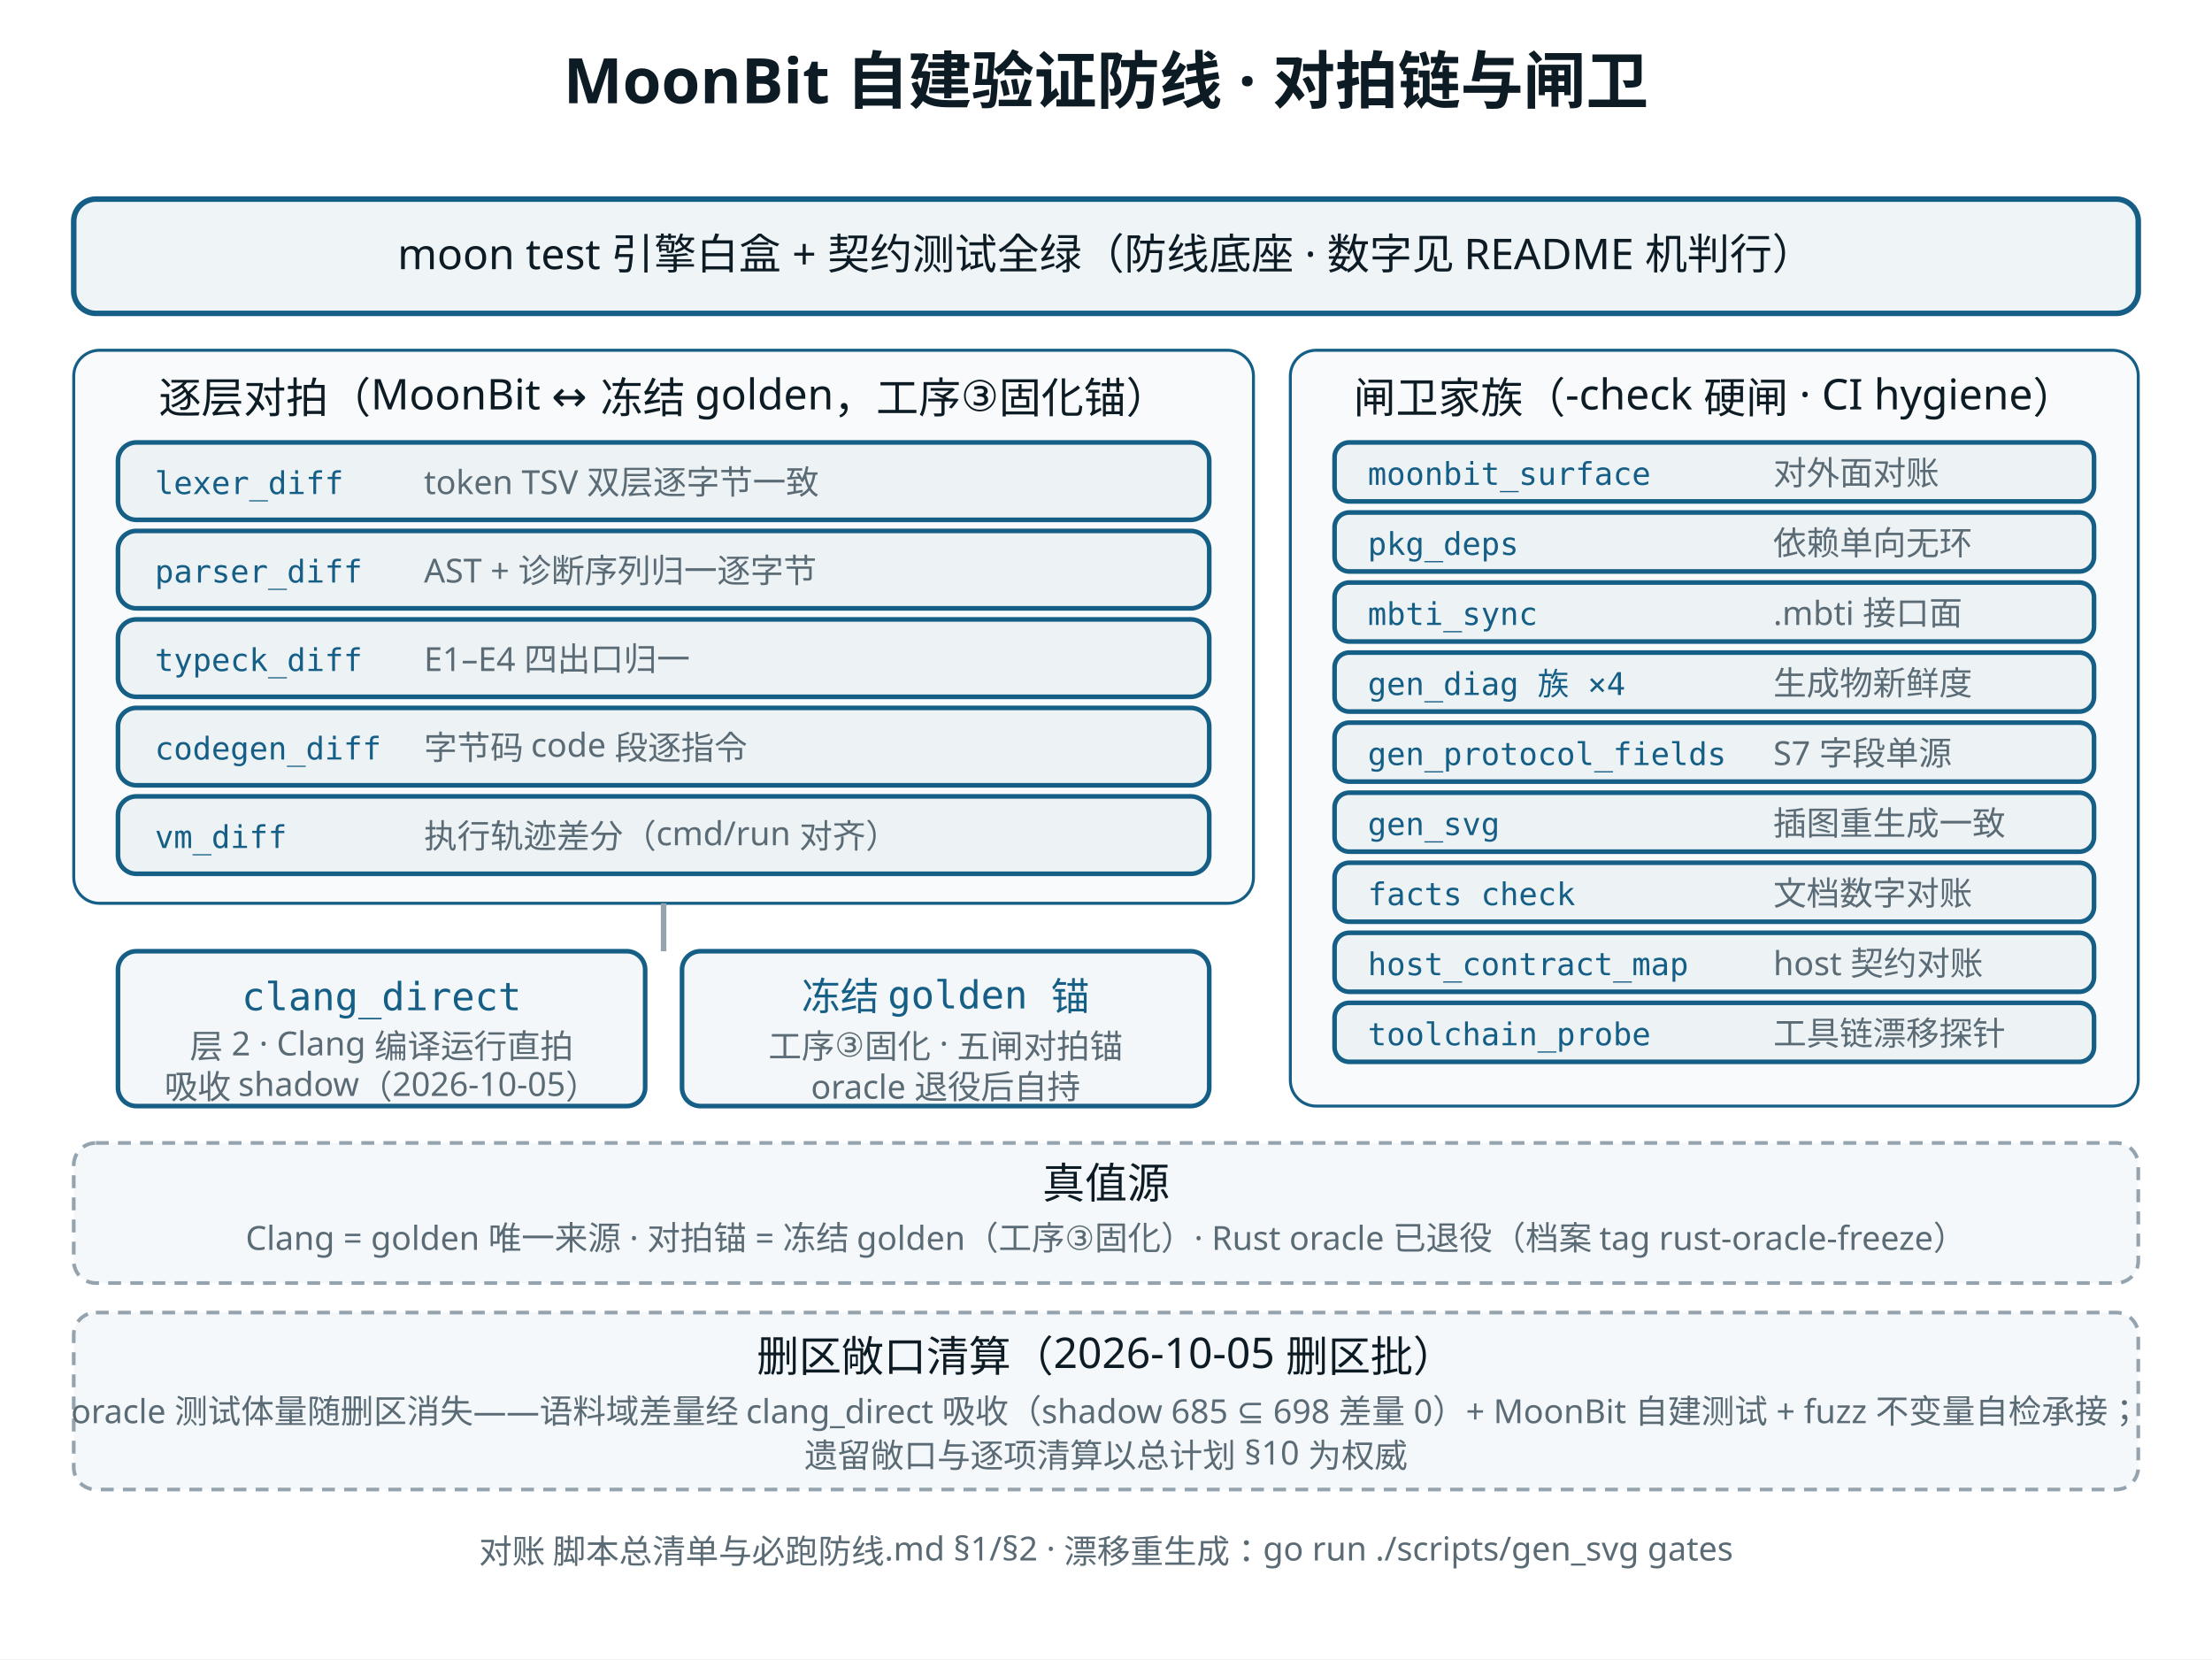
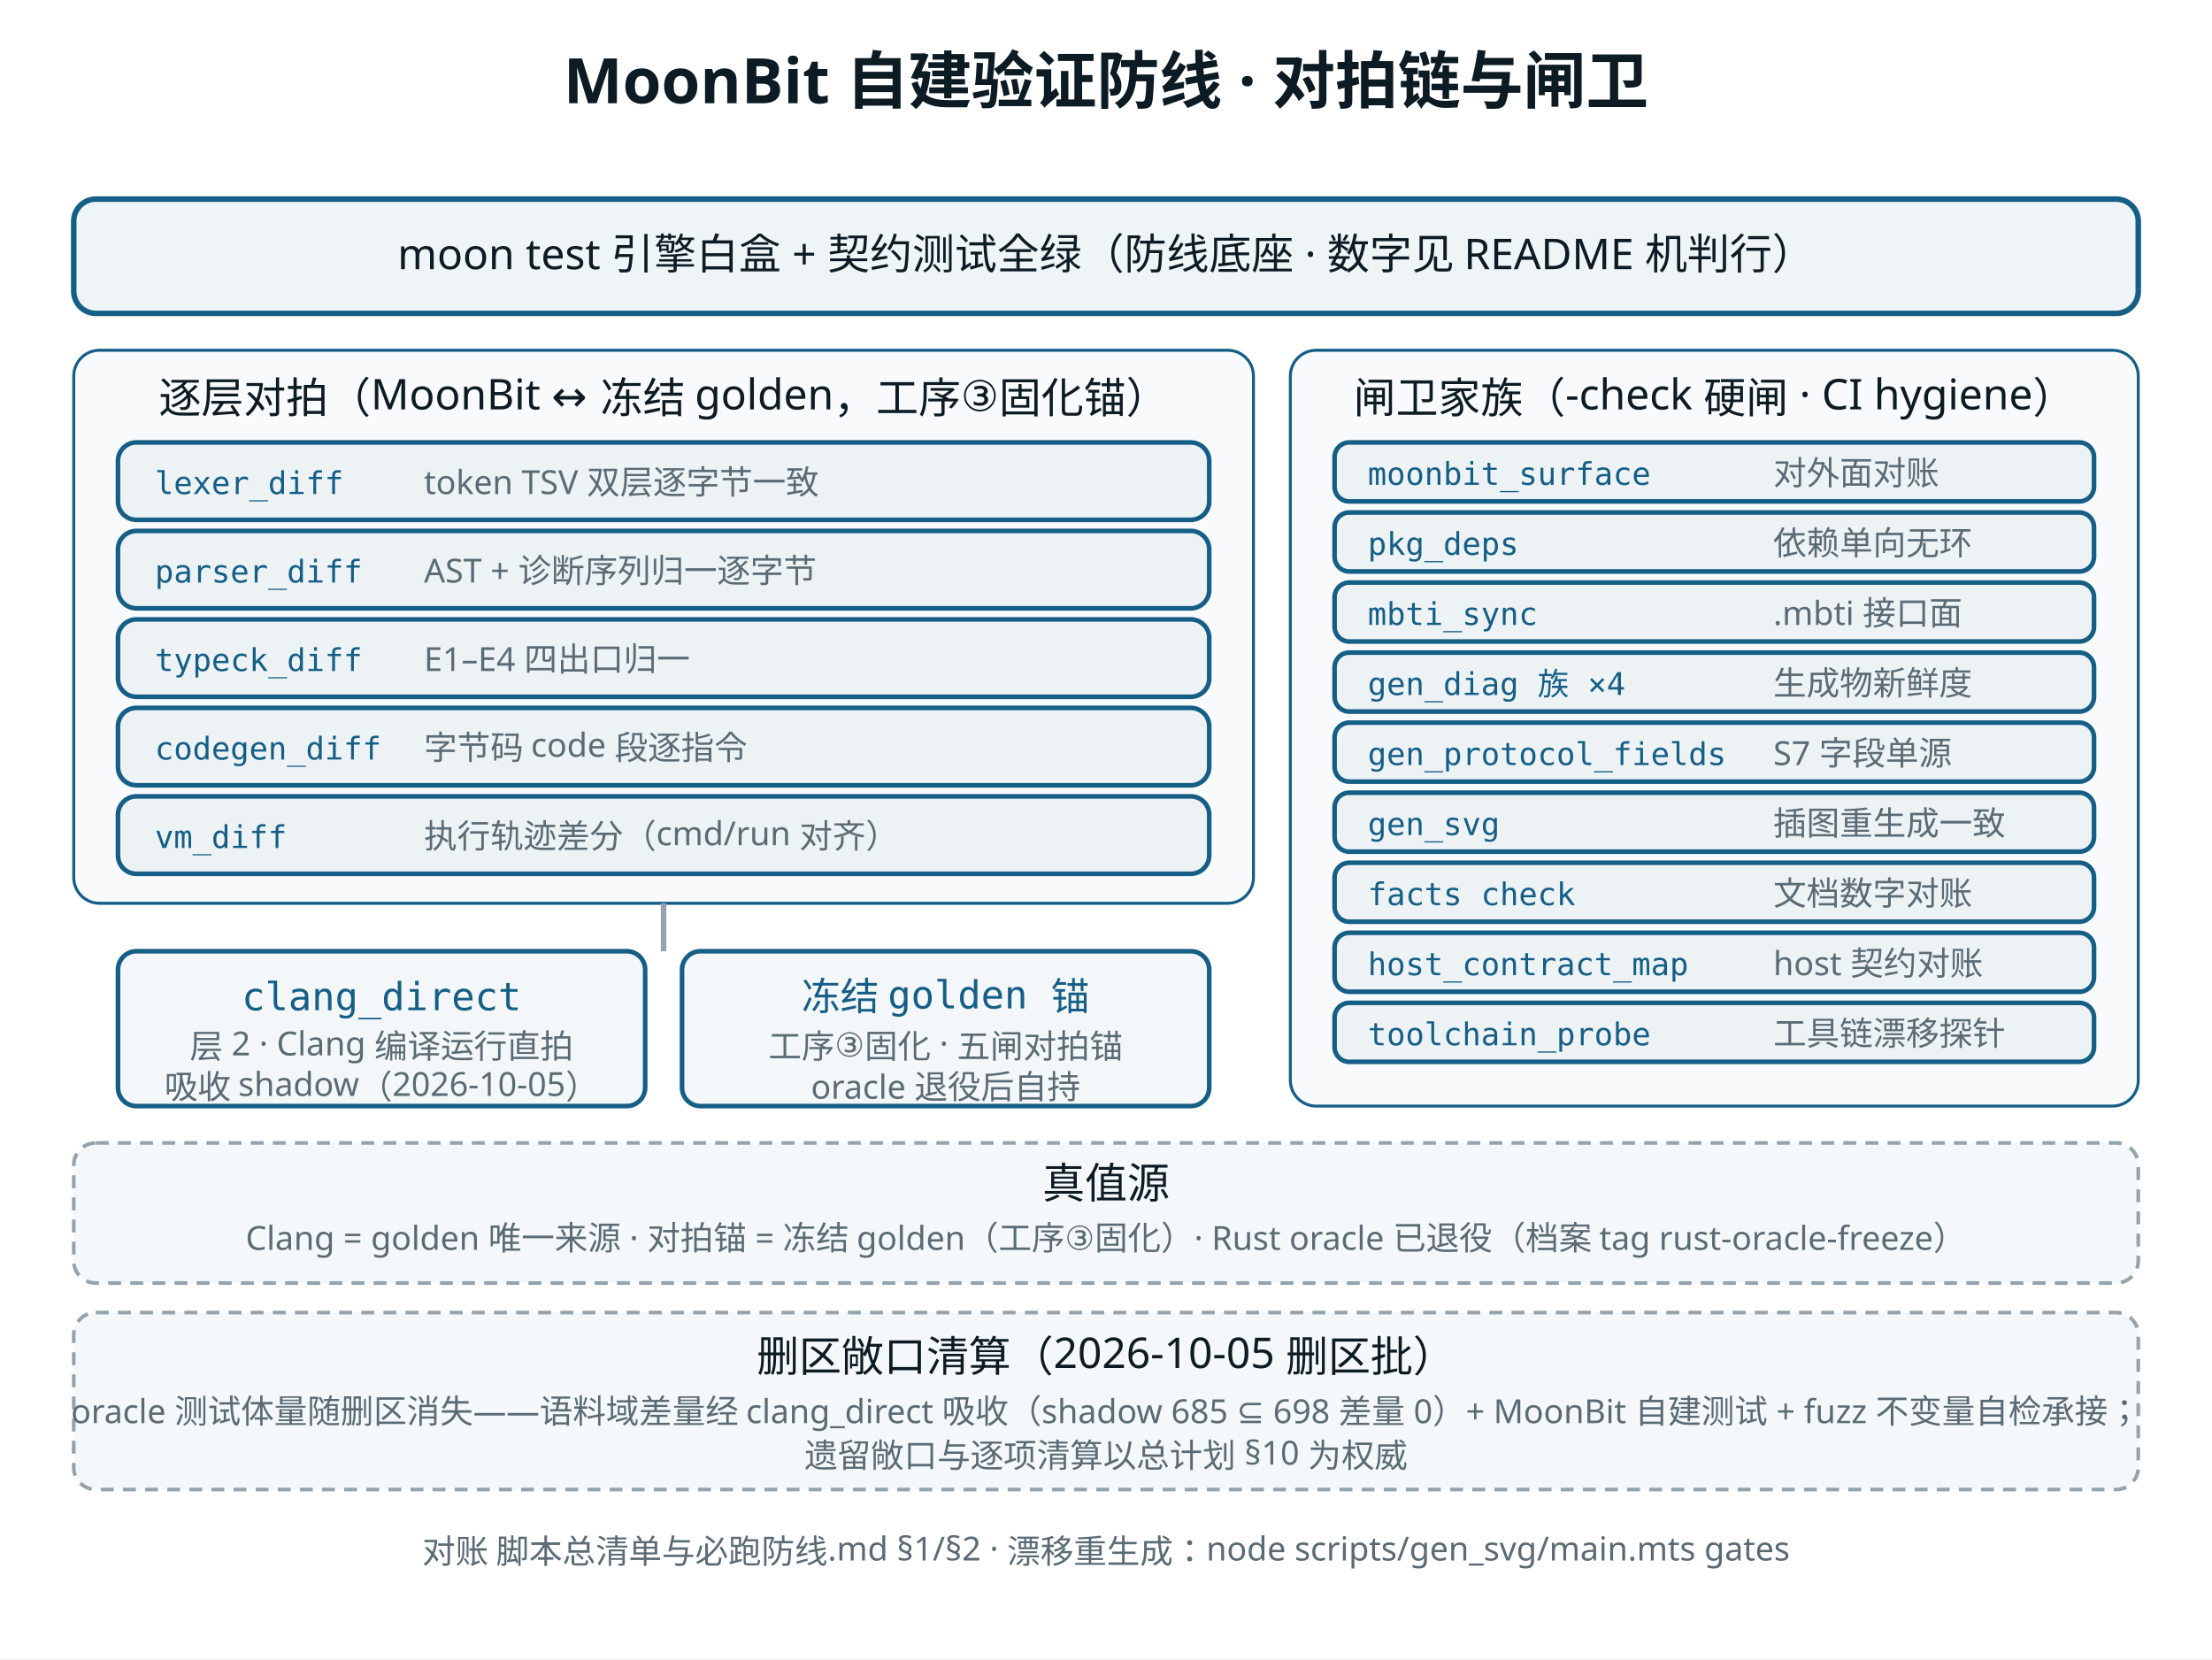
<svg xmlns="http://www.w3.org/2000/svg" viewBox="0 0 1200 900" role="img" aria-label="vitro MoonBit 自建验证防线全景">
  <style>
    .bg     { fill: #FFFFFF; }
    .core   { fill: #155E86; fill-opacity: .07; stroke: #155E86; stroke-width: 3; }
    .card   { fill: #155E86; fill-opacity: .05; stroke: #155E86; stroke-width: 2.5; }
    .cons   { fill: none; stroke: #94A3AD; stroke-width: 2; }
    .warn   { fill: #155E86; fill-opacity: .04; stroke: #94A3AD; stroke-width: 2; stroke-dasharray: 7 5; }
    .plan   { fill: none; stroke: #94A3AD; stroke-width: 1.8; stroke-dasharray: 5 4; }
    .line   { stroke: #94A3AD; stroke-width: 3; fill: none; }
    .edge   { stroke: #94A3AD; stroke-width: 2.5; fill: none; }
    .ahf    { fill: #94A3AD; stroke: none; }
    .tn     { font-family: "Consolas","Cascadia Mono",monospace; font-size: 17px; fill: #155E86; stroke: none; }
    .zone   { fill: #155E86; fill-opacity: .028; stroke: #155E86; stroke-width: 1.6; }
    .tt     { font-family: "Segoe UI","Microsoft YaHei",sans-serif; font-size: 34px; font-weight: 600; fill: #0D1B24; stroke: none; }
    .t      { font-family: "Segoe UI","Microsoft YaHei",sans-serif; font-size: 23px; fill: #0D1B24; stroke: none; }
    .ts     { font-family: "Consolas","Cascadia Mono",monospace; font-size: 21px; fill: #155E86; stroke: none; }
    .tm     { font-family: "Segoe UI","Microsoft YaHei",sans-serif; font-size: 20px; fill: #5A6B75; stroke: none; }
    .tc     { font-family: "Segoe UI","Microsoft YaHei",sans-serif; font-size: 18px; fill: #5A6B75; stroke: none; }
    @media (prefers-color-scheme: dark) {
      .bg   { fill: #0D1B24; }
      .core { stroke: #4FB3E8; fill: #4FB3E8; fill-opacity: .1; }
      .card { stroke: #4FB3E8; fill: #4FB3E8; fill-opacity: .07; }
      .zone { stroke: #4FB3E8; fill: #4FB3E8; fill-opacity: .05; }
      .cons, .warn, .plan { stroke: #5A6B75; }
      .line, .edge { stroke: #5A6B75; }
      .ahf  { fill: #5A6B75; }
      .tt, .t { fill: #E9F1F7; }
      .ts, .tn { fill: #4FB3E8; }
      .tm, .tc { fill: #94A3AD; }
    }
  </style>
  <rect class="bg" width="1200" height="900" />
  <defs>
    <marker id="ah" viewBox="0 0 10 10" refX="8.5" refY="5" markerWidth="6.5" markerHeight="6.5" orient="auto-start-reverse">
      <path d="M0,0 L10,5 L0,10 z" class="ahf" />
    </marker>
  </defs>
  <text class="tt" x="600" y="56" text-anchor="middle">MoonBit 自建验证防线 · 对拍链与闸卫</text>
  <rect class="core" x="40" y="108" width="1120" height="62" rx="12" />
  <text class="t" x="600" y="146" text-anchor="middle">moon test 引擎白盒 + 契约测试全绿（防线底座 · 数字见 README 机判行）</text>
  <rect class="zone" x="40" y="190" width="640" height="300" rx="14" />
  <text class="t" x="360" y="224" text-anchor="middle">逐层对拍（MoonBit ↔ 冻结 golden，工序③固化锚）</text>
  <rect class="card" x="64" y="240" width="592" height="42" rx="10" />
  <text class="tn" x="84" y="268" text-anchor="start">lexer_diff</text>
  <text class="tc" x="230" y="268" text-anchor="start">token TSV 双层逐字节一致</text>
  <rect class="card" x="64" y="288" width="592" height="42" rx="10" />
  <text class="tn" x="84" y="316" text-anchor="start">parser_diff</text>
  <text class="tc" x="230" y="316" text-anchor="start">AST + 诊断序列归一逐字节</text>
  <rect class="card" x="64" y="336" width="592" height="42" rx="10" />
  <text class="tn" x="84" y="364" text-anchor="start">typeck_diff</text>
  <text class="tc" x="230" y="364" text-anchor="start">E1–E4 四出口归一</text>
  <rect class="card" x="64" y="384" width="592" height="42" rx="10" />
  <text class="tn" x="84" y="412" text-anchor="start">codegen_diff</text>
  <text class="tc" x="230" y="412" text-anchor="start">字节码 code 段逐指令</text>
  <rect class="card" x="64" y="432" width="592" height="42" rx="10" />
  <text class="tn" x="84" y="460" text-anchor="start">vm_diff</text>
  <text class="tc" x="230" y="460" text-anchor="start">执行轨迹差分（cmd/run 对齐）</text>
  <line class="line" x1="360" y1="490" x2="360" y2="516" />
  <rect class="card" x="64" y="516" width="286" height="84" rx="10" />
  <text class="ts" x="207" y="548" text-anchor="middle">clang_direct</text>
  <text class="tc" x="207" y="574" text-anchor="middle">层 2 · Clang 编译运行直拍</text>
  <text class="tc" x="207" y="596" text-anchor="middle">吸收 shadow（2026-10-05）</text>
  <rect class="card" x="370" y="516" width="286" height="84" rx="10" />
  <text class="ts" x="513" y="548" text-anchor="middle">冻结 golden 锚</text>
  <text class="tc" x="513" y="574" text-anchor="middle">工序③固化 · 五闸对拍锚</text>
  <text class="tc" x="513" y="596" text-anchor="middle">oracle 退役后自持</text>
  <rect class="zone" x="700" y="190" width="460" height="410" rx="14" />
  <text class="t" x="930" y="224" text-anchor="middle">闸卫家族（-check 硬闸 · CI hygiene）</text>
  <rect class="card" x="724" y="240" width="412" height="32" rx="8" />
  <text class="tn" x="742" y="263" text-anchor="start">moonbit_surface</text>
  <text class="tc" x="962" y="263" text-anchor="start">对外面对账</text>
  <rect class="card" x="724" y="278" width="412" height="32" rx="8" />
  <text class="tn" x="742" y="301" text-anchor="start">pkg_deps</text>
  <text class="tc" x="962" y="301" text-anchor="start">依赖单向无环</text>
  <rect class="card" x="724" y="316" width="412" height="32" rx="8" />
  <text class="tn" x="742" y="339" text-anchor="start">mbti_sync</text>
  <text class="tc" x="962" y="339" text-anchor="start">.mbti 接口面</text>
  <rect class="card" x="724" y="354" width="412" height="32" rx="8" />
  <text class="tn" x="742" y="377" text-anchor="start">gen_diag 族 ×4</text>
  <text class="tc" x="962" y="377" text-anchor="start">生成物新鲜度</text>
  <rect class="card" x="724" y="392" width="412" height="32" rx="8" />
  <text class="tn" x="742" y="415" text-anchor="start">gen_protocol_fields</text>
  <text class="tc" x="962" y="415" text-anchor="start">S7 字段单源</text>
  <rect class="card" x="724" y="430" width="412" height="32" rx="8" />
  <text class="tn" x="742" y="453" text-anchor="start">gen_svg</text>
  <text class="tc" x="962" y="453" text-anchor="start">插图重生成一致</text>
  <rect class="card" x="724" y="468" width="412" height="32" rx="8" />
  <text class="tn" x="742" y="491" text-anchor="start">facts check</text>
  <text class="tc" x="962" y="491" text-anchor="start">文档数字对账</text>
  <rect class="card" x="724" y="506" width="412" height="32" rx="8" />
  <text class="tn" x="742" y="529" text-anchor="start">host_contract_map</text>
  <text class="tc" x="962" y="529" text-anchor="start">host 契约对账</text>
  <rect class="card" x="724" y="544" width="412" height="32" rx="8" />
  <text class="tn" x="742" y="567" text-anchor="start">toolchain_probe</text>
  <text class="tc" x="962" y="567" text-anchor="start">工具链漂移探针</text>
  <rect class="warn" x="40" y="620" width="1120" height="76" rx="12" />
  <text class="t" x="600" y="650" text-anchor="middle">真值源</text>
  <text class="tc" x="600" y="678" text-anchor="middle">Clang = golden 唯一来源 · 对拍锚 = 冻结 golden（工序③固化）· Rust oracle 已退役（档案 tag rust-oracle-freeze）</text>
  <rect class="warn" x="40" y="712" width="1120" height="96" rx="12" />
  <text class="t" x="600" y="744" text-anchor="middle">删区敞口清算（2026-10-05 删区批）</text>
  <text class="tc" x="600" y="772" text-anchor="middle">oracle 测试体量随删区消失——语料域差量经 clang_direct 吸收（shadow 685 ⊆ 698 差量 0）+ MoonBit 自建测试 + fuzz 不变量自检承接；</text>
  <text class="tc" x="600" y="796" text-anchor="middle">遗留敞口与逐项清算以总计划 §10 为权威</text>
-   <text class="tc" x="600" y="848" text-anchor="middle">对账 脚本总清单与必跑防线.md §1/§2 · 漂移重生成：go run ./scripts/gen_svg gates</text>
+   <text class="tc" x="600" y="848" text-anchor="middle">对账 脚本总清单与必跑防线.md §1/§2 · 漂移重生成：node scripts/gen_svg/main.mts gates</text>
</svg>
